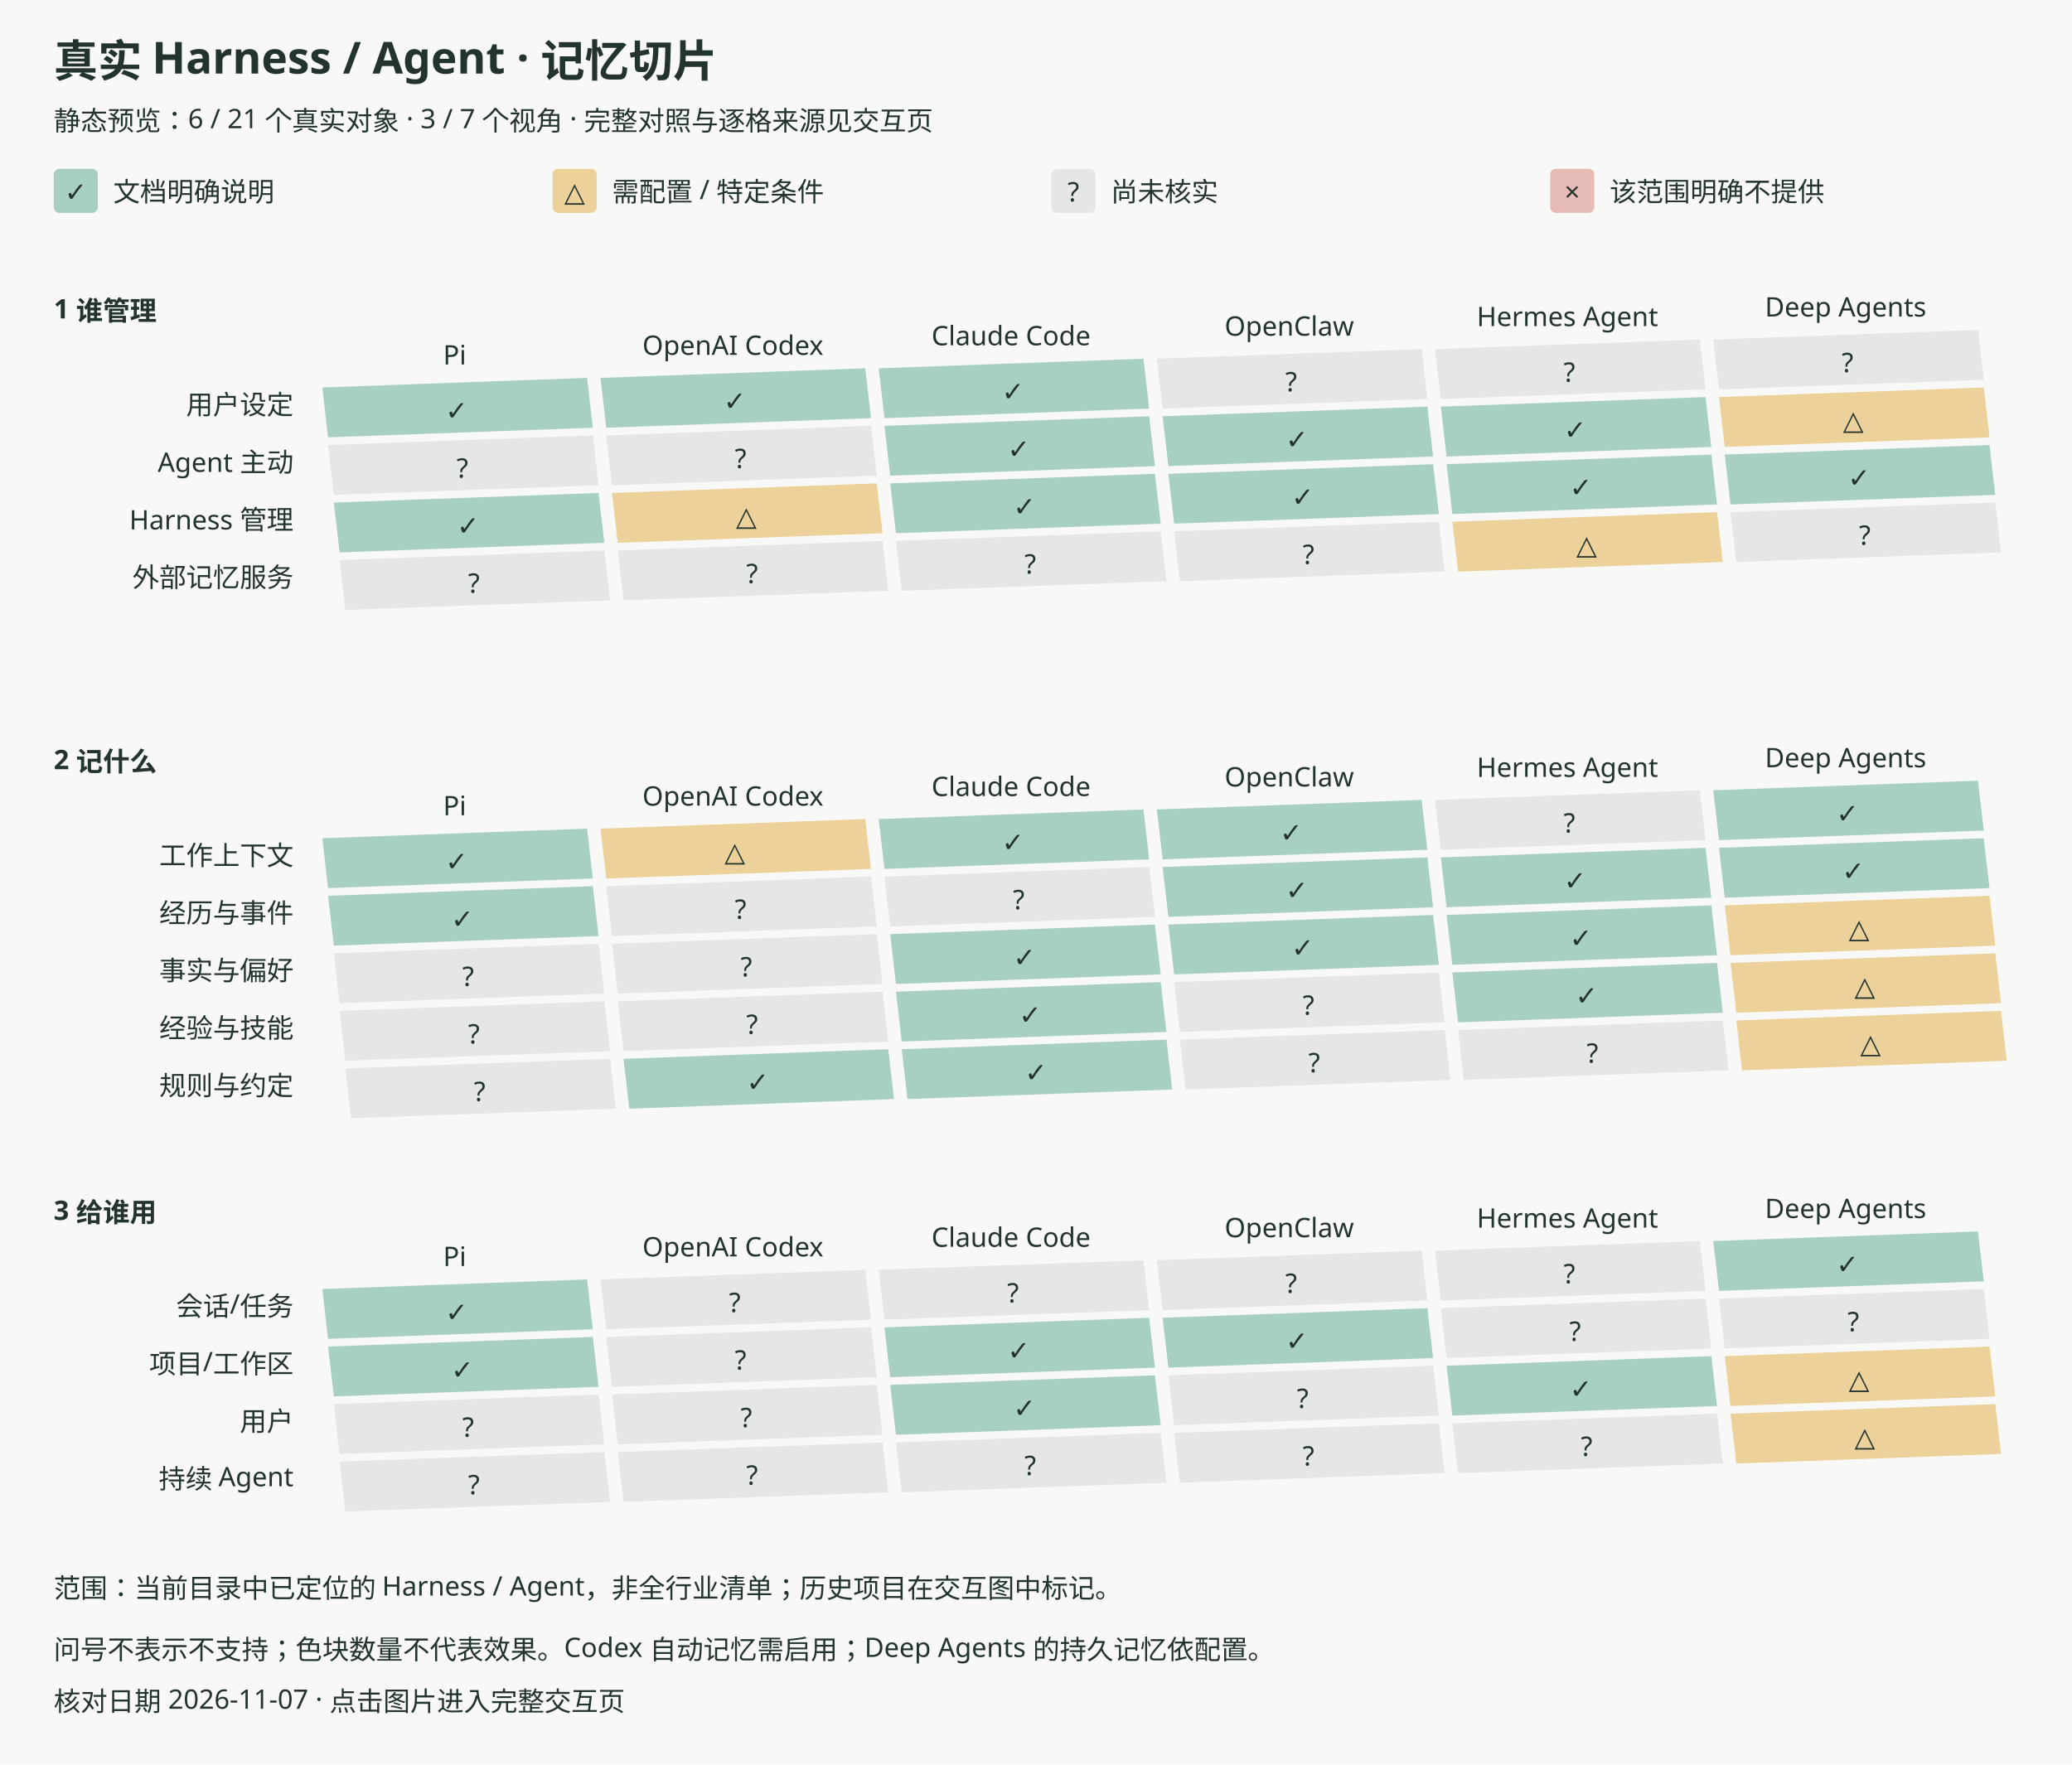
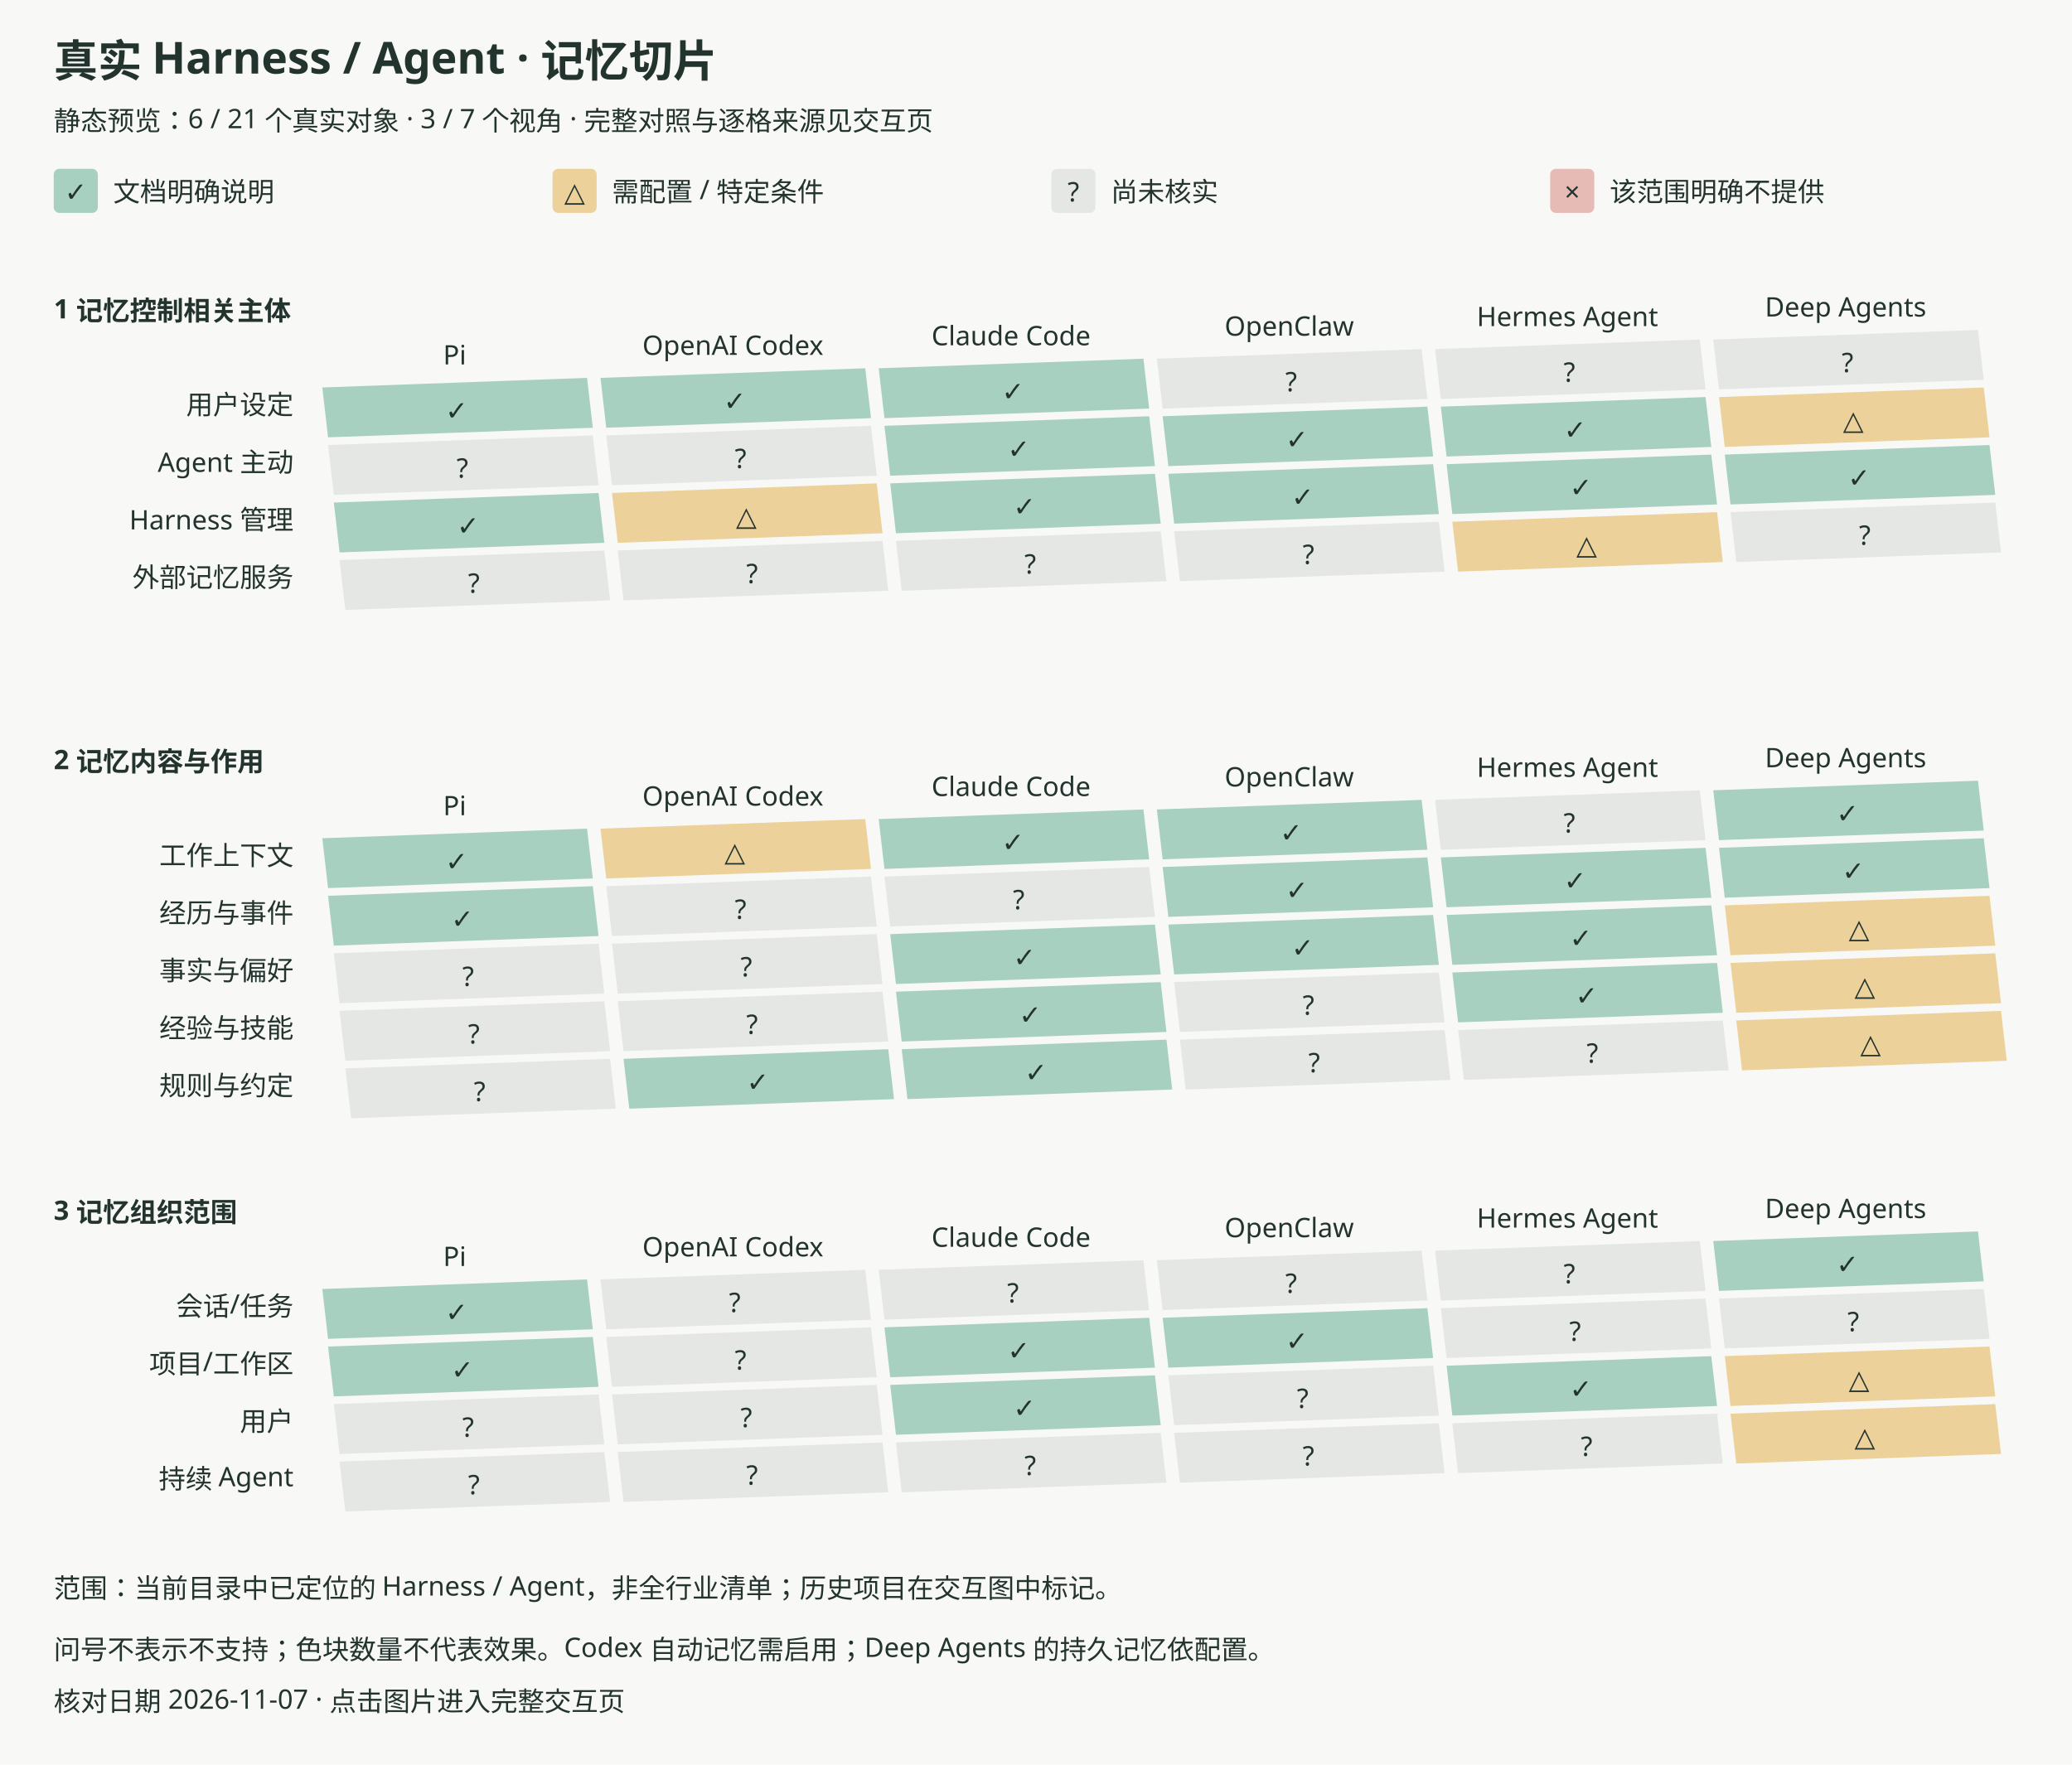
<svg xmlns="http://www.w3.org/2000/svg" width="1080" height="920" viewBox="0 0 1080 920" role="img" aria-labelledby="title desc">
  <style>text{font-family:system-ui,PingFang SC,Microsoft YaHei,sans-serif;fill:#23332e;font-size:14px}.heading{font-weight:650;font-size:23px}.label{font-weight:600}</style>
  <rect width="1080" height="920" fill="#f8f9f6" />
  <text x="28" y="40" class="heading">真实 Harness / Agent · 记忆切片</text>
  <text x="28" y="68">静态预览：6 / 21 个真实对象 · 3 / 7 个视角 · 完整对照与逐格来源见交互页</text>
  <rect x="28" y="88" width="23" height="23" rx="3" fill="#a8d0c0" />
  <text x="39.5" y="105" text-anchor="middle">✓</text>
  <text x="59" y="105">文档明确说明</text>
  <rect x="288" y="88" width="23" height="23" rx="3" fill="#edd19a" />
  <text x="299.5" y="105" text-anchor="middle">△</text>
  <text x="319" y="105">需配置 / 特定条件</text>
  <rect x="548" y="88" width="23" height="23" rx="3" fill="#e4e7e4" />
  <text x="559.5" y="105" text-anchor="middle">?</text>
  <text x="579" y="105">尚未核实</text>
  <rect x="808" y="88" width="23" height="23" rx="3" fill="#e6bbb5" />
  <text x="819.5" y="105" text-anchor="middle">×</text>
  <text x="839" y="105">该范围明确不提供</text>
-   <text x="28" y="166" class="label">1 谁管理</text>
+   <text x="28" y="166" class="label">1 记忆控制相关主体</text>
  <text x="153" y="216" text-anchor="end">用户设定</text>
  <polygon points="168,202 306,197 309,223 171,228" fill="#a8d0c0" />
  <text x="238" y="219" text-anchor="middle">✓</text>
  <polygon points="313,197 451,192 454,218 316,223" fill="#a8d0c0" />
  <text x="383" y="214" text-anchor="middle">✓</text>
  <polygon points="458,192 596,187 599,213 461,218" fill="#a8d0c0" />
  <text x="528" y="209" text-anchor="middle">✓</text>
  <polygon points="603,187 741,182 744,208 606,213" fill="#e4e7e4" />
  <text x="673" y="204" text-anchor="middle">?</text>
  <polygon points="748,182 886,177 889,203 751,208" fill="#e4e7e4" />
  <text x="818" y="199" text-anchor="middle">?</text>
  <polygon points="893,177 1031,172 1034,198 896,203" fill="#e4e7e4" />
  <text x="963" y="194" text-anchor="middle">?</text>
  <text x="153" y="246" text-anchor="end">Agent 主动</text>
  <polygon points="171,232 309,227 312,253 174,258" fill="#e4e7e4" />
  <text x="241" y="249" text-anchor="middle">?</text>
  <polygon points="316,227 454,222 457,248 319,253" fill="#e4e7e4" />
  <text x="386" y="244" text-anchor="middle">?</text>
  <polygon points="461,222 599,217 602,243 464,248" fill="#a8d0c0" />
  <text x="531" y="239" text-anchor="middle">✓</text>
  <polygon points="606,217 744,212 747,238 609,243" fill="#a8d0c0" />
  <text x="676" y="234" text-anchor="middle">✓</text>
  <polygon points="751,212 889,207 892,233 754,238" fill="#a8d0c0" />
  <text x="821" y="229" text-anchor="middle">✓</text>
  <polygon points="896,207 1034,202 1037,228 899,233" fill="#edd19a" />
  <text x="966" y="224" text-anchor="middle">△</text>
  <text x="153" y="276" text-anchor="end">Harness 管理</text>
  <polygon points="174,262 312,257 315,283 177,288" fill="#a8d0c0" />
  <text x="244" y="279" text-anchor="middle">✓</text>
  <polygon points="319,257 457,252 460,278 322,283" fill="#edd19a" />
  <text x="389" y="274" text-anchor="middle">△</text>
  <polygon points="464,252 602,247 605,273 467,278" fill="#a8d0c0" />
  <text x="534" y="269" text-anchor="middle">✓</text>
  <polygon points="609,247 747,242 750,268 612,273" fill="#a8d0c0" />
  <text x="679" y="264" text-anchor="middle">✓</text>
  <polygon points="754,242 892,237 895,263 757,268" fill="#a8d0c0" />
  <text x="824" y="259" text-anchor="middle">✓</text>
  <polygon points="899,237 1037,232 1040,258 902,263" fill="#a8d0c0" />
  <text x="969" y="254" text-anchor="middle">✓</text>
  <text x="153" y="306" text-anchor="end">外部记忆服务</text>
  <polygon points="177,292 315,287 318,313 180,318" fill="#e4e7e4" />
  <text x="247" y="309" text-anchor="middle">?</text>
  <polygon points="322,287 460,282 463,308 325,313" fill="#e4e7e4" />
  <text x="392" y="304" text-anchor="middle">?</text>
  <polygon points="467,282 605,277 608,303 470,308" fill="#e4e7e4" />
  <text x="537" y="299" text-anchor="middle">?</text>
  <polygon points="612,277 750,272 753,298 615,303" fill="#e4e7e4" />
  <text x="682" y="294" text-anchor="middle">?</text>
  <polygon points="757,272 895,267 898,293 760,298" fill="#edd19a" />
  <text x="827" y="289" text-anchor="middle">△</text>
  <polygon points="902,267 1040,262 1043,288 905,293" fill="#e4e7e4" />
  <text x="972" y="284" text-anchor="middle">?</text>
  <text x="237" y="190" text-anchor="middle">Pi</text>
  <text x="382" y="185" text-anchor="middle">OpenAI Codex</text>
  <text x="527" y="180" text-anchor="middle">Claude Code</text>
  <text x="672" y="175" text-anchor="middle">OpenClaw</text>
  <text x="817" y="170" text-anchor="middle">Hermes Agent</text>
  <text x="962" y="165" text-anchor="middle">Deep Agents</text>
-   <text x="28" y="401" class="label">2 记什么</text>
+   <text x="28" y="401" class="label">2 记忆内容与作用</text>
  <text x="153" y="451" text-anchor="end">工作上下文</text>
  <polygon points="168,437 306,432 309,458 171,463" fill="#a8d0c0" />
  <text x="238" y="454" text-anchor="middle">✓</text>
  <polygon points="313,432 451,427 454,453 316,458" fill="#edd19a" />
  <text x="383" y="449" text-anchor="middle">△</text>
  <polygon points="458,427 596,422 599,448 461,453" fill="#a8d0c0" />
  <text x="528" y="444" text-anchor="middle">✓</text>
  <polygon points="603,422 741,417 744,443 606,448" fill="#a8d0c0" />
  <text x="673" y="439" text-anchor="middle">✓</text>
  <polygon points="748,417 886,412 889,438 751,443" fill="#e4e7e4" />
  <text x="818" y="434" text-anchor="middle">?</text>
  <polygon points="893,412 1031,407 1034,433 896,438" fill="#a8d0c0" />
  <text x="963" y="429" text-anchor="middle">✓</text>
  <text x="153" y="481" text-anchor="end">经历与事件</text>
  <polygon points="171,467 309,462 312,488 174,493" fill="#a8d0c0" />
  <text x="241" y="484" text-anchor="middle">✓</text>
  <polygon points="316,462 454,457 457,483 319,488" fill="#e4e7e4" />
  <text x="386" y="479" text-anchor="middle">?</text>
  <polygon points="461,457 599,452 602,478 464,483" fill="#e4e7e4" />
  <text x="531" y="474" text-anchor="middle">?</text>
  <polygon points="606,452 744,447 747,473 609,478" fill="#a8d0c0" />
  <text x="676" y="469" text-anchor="middle">✓</text>
  <polygon points="751,447 889,442 892,468 754,473" fill="#a8d0c0" />
  <text x="821" y="464" text-anchor="middle">✓</text>
  <polygon points="896,442 1034,437 1037,463 899,468" fill="#a8d0c0" />
  <text x="966" y="459" text-anchor="middle">✓</text>
  <text x="153" y="511" text-anchor="end">事实与偏好</text>
  <polygon points="174,497 312,492 315,518 177,523" fill="#e4e7e4" />
  <text x="244" y="514" text-anchor="middle">?</text>
  <polygon points="319,492 457,487 460,513 322,518" fill="#e4e7e4" />
  <text x="389" y="509" text-anchor="middle">?</text>
  <polygon points="464,487 602,482 605,508 467,513" fill="#a8d0c0" />
  <text x="534" y="504" text-anchor="middle">✓</text>
  <polygon points="609,482 747,477 750,503 612,508" fill="#a8d0c0" />
  <text x="679" y="499" text-anchor="middle">✓</text>
  <polygon points="754,477 892,472 895,498 757,503" fill="#a8d0c0" />
  <text x="824" y="494" text-anchor="middle">✓</text>
  <polygon points="899,472 1037,467 1040,493 902,498" fill="#edd19a" />
  <text x="969" y="489" text-anchor="middle">△</text>
  <text x="153" y="541" text-anchor="end">经验与技能</text>
  <polygon points="177,527 315,522 318,548 180,553" fill="#e4e7e4" />
  <text x="247" y="544" text-anchor="middle">?</text>
  <polygon points="322,522 460,517 463,543 325,548" fill="#e4e7e4" />
  <text x="392" y="539" text-anchor="middle">?</text>
  <polygon points="467,517 605,512 608,538 470,543" fill="#a8d0c0" />
  <text x="537" y="534" text-anchor="middle">✓</text>
  <polygon points="612,512 750,507 753,533 615,538" fill="#e4e7e4" />
  <text x="682" y="529" text-anchor="middle">?</text>
  <polygon points="757,507 895,502 898,528 760,533" fill="#a8d0c0" />
  <text x="827" y="524" text-anchor="middle">✓</text>
  <polygon points="902,502 1040,497 1043,523 905,528" fill="#edd19a" />
  <text x="972" y="519" text-anchor="middle">△</text>
  <text x="153" y="571" text-anchor="end">规则与约定</text>
  <polygon points="180,557 318,552 321,578 183,583" fill="#e4e7e4" />
  <text x="250" y="574" text-anchor="middle">?</text>
  <polygon points="325,552 463,547 466,573 328,578" fill="#a8d0c0" />
  <text x="395" y="569" text-anchor="middle">✓</text>
  <polygon points="470,547 608,542 611,568 473,573" fill="#a8d0c0" />
  <text x="540" y="564" text-anchor="middle">✓</text>
  <polygon points="615,542 753,537 756,563 618,568" fill="#e4e7e4" />
  <text x="685" y="559" text-anchor="middle">?</text>
  <polygon points="760,537 898,532 901,558 763,563" fill="#e4e7e4" />
  <text x="830" y="554" text-anchor="middle">?</text>
  <polygon points="905,532 1043,527 1046,553 908,558" fill="#edd19a" />
  <text x="975" y="549" text-anchor="middle">△</text>
  <text x="237" y="425" text-anchor="middle">Pi</text>
  <text x="382" y="420" text-anchor="middle">OpenAI Codex</text>
  <text x="527" y="415" text-anchor="middle">Claude Code</text>
  <text x="672" y="410" text-anchor="middle">OpenClaw</text>
  <text x="817" y="405" text-anchor="middle">Hermes Agent</text>
  <text x="962" y="400" text-anchor="middle">Deep Agents</text>
-   <text x="28" y="636" class="label">3 给谁用</text>
+   <text x="28" y="636" class="label">3 记忆组织范围</text>
  <text x="153" y="686" text-anchor="end">会话/任务</text>
  <polygon points="168,672 306,667 309,693 171,698" fill="#a8d0c0" />
  <text x="238" y="689" text-anchor="middle">✓</text>
  <polygon points="313,667 451,662 454,688 316,693" fill="#e4e7e4" />
  <text x="383" y="684" text-anchor="middle">?</text>
  <polygon points="458,662 596,657 599,683 461,688" fill="#e4e7e4" />
  <text x="528" y="679" text-anchor="middle">?</text>
  <polygon points="603,657 741,652 744,678 606,683" fill="#e4e7e4" />
  <text x="673" y="674" text-anchor="middle">?</text>
  <polygon points="748,652 886,647 889,673 751,678" fill="#e4e7e4" />
  <text x="818" y="669" text-anchor="middle">?</text>
  <polygon points="893,647 1031,642 1034,668 896,673" fill="#a8d0c0" />
  <text x="963" y="664" text-anchor="middle">✓</text>
  <text x="153" y="716" text-anchor="end">项目/工作区</text>
  <polygon points="171,702 309,697 312,723 174,728" fill="#a8d0c0" />
  <text x="241" y="719" text-anchor="middle">✓</text>
  <polygon points="316,697 454,692 457,718 319,723" fill="#e4e7e4" />
  <text x="386" y="714" text-anchor="middle">?</text>
  <polygon points="461,692 599,687 602,713 464,718" fill="#a8d0c0" />
  <text x="531" y="709" text-anchor="middle">✓</text>
  <polygon points="606,687 744,682 747,708 609,713" fill="#a8d0c0" />
  <text x="676" y="704" text-anchor="middle">✓</text>
  <polygon points="751,682 889,677 892,703 754,708" fill="#e4e7e4" />
  <text x="821" y="699" text-anchor="middle">?</text>
  <polygon points="896,677 1034,672 1037,698 899,703" fill="#e4e7e4" />
  <text x="966" y="694" text-anchor="middle">?</text>
  <text x="153" y="746" text-anchor="end">用户</text>
  <polygon points="174,732 312,727 315,753 177,758" fill="#e4e7e4" />
  <text x="244" y="749" text-anchor="middle">?</text>
  <polygon points="319,727 457,722 460,748 322,753" fill="#e4e7e4" />
  <text x="389" y="744" text-anchor="middle">?</text>
  <polygon points="464,722 602,717 605,743 467,748" fill="#a8d0c0" />
  <text x="534" y="739" text-anchor="middle">✓</text>
  <polygon points="609,717 747,712 750,738 612,743" fill="#e4e7e4" />
  <text x="679" y="734" text-anchor="middle">?</text>
  <polygon points="754,712 892,707 895,733 757,738" fill="#a8d0c0" />
  <text x="824" y="729" text-anchor="middle">✓</text>
  <polygon points="899,707 1037,702 1040,728 902,733" fill="#edd19a" />
  <text x="969" y="724" text-anchor="middle">△</text>
  <text x="153" y="776" text-anchor="end">持续 Agent</text>
  <polygon points="177,762 315,757 318,783 180,788" fill="#e4e7e4" />
  <text x="247" y="779" text-anchor="middle">?</text>
  <polygon points="322,757 460,752 463,778 325,783" fill="#e4e7e4" />
  <text x="392" y="774" text-anchor="middle">?</text>
  <polygon points="467,752 605,747 608,773 470,778" fill="#e4e7e4" />
  <text x="537" y="769" text-anchor="middle">?</text>
  <polygon points="612,747 750,742 753,768 615,773" fill="#e4e7e4" />
  <text x="682" y="764" text-anchor="middle">?</text>
  <polygon points="757,742 895,737 898,763 760,768" fill="#e4e7e4" />
  <text x="827" y="759" text-anchor="middle">?</text>
  <polygon points="902,737 1040,732 1043,758 905,763" fill="#edd19a" />
  <text x="972" y="754" text-anchor="middle">△</text>
  <text x="237" y="660" text-anchor="middle">Pi</text>
  <text x="382" y="655" text-anchor="middle">OpenAI Codex</text>
  <text x="527" y="650" text-anchor="middle">Claude Code</text>
  <text x="672" y="645" text-anchor="middle">OpenClaw</text>
  <text x="817" y="640" text-anchor="middle">Hermes Agent</text>
  <text x="962" y="635" text-anchor="middle">Deep Agents</text>
  <text x="28" y="833">范围：当前目录中已定位的 Harness / Agent，非全行业清单；历史项目在交互图中标记。</text>
  <text x="28" y="865">问号不表示不支持；色块数量不代表效果。Codex 自动记忆需启用；Deep Agents 的持久记忆依配置。</text>
  <text x="28" y="892">核对日期 2026-11-07 · 点击图片进入完整交互页</text>
</svg>
